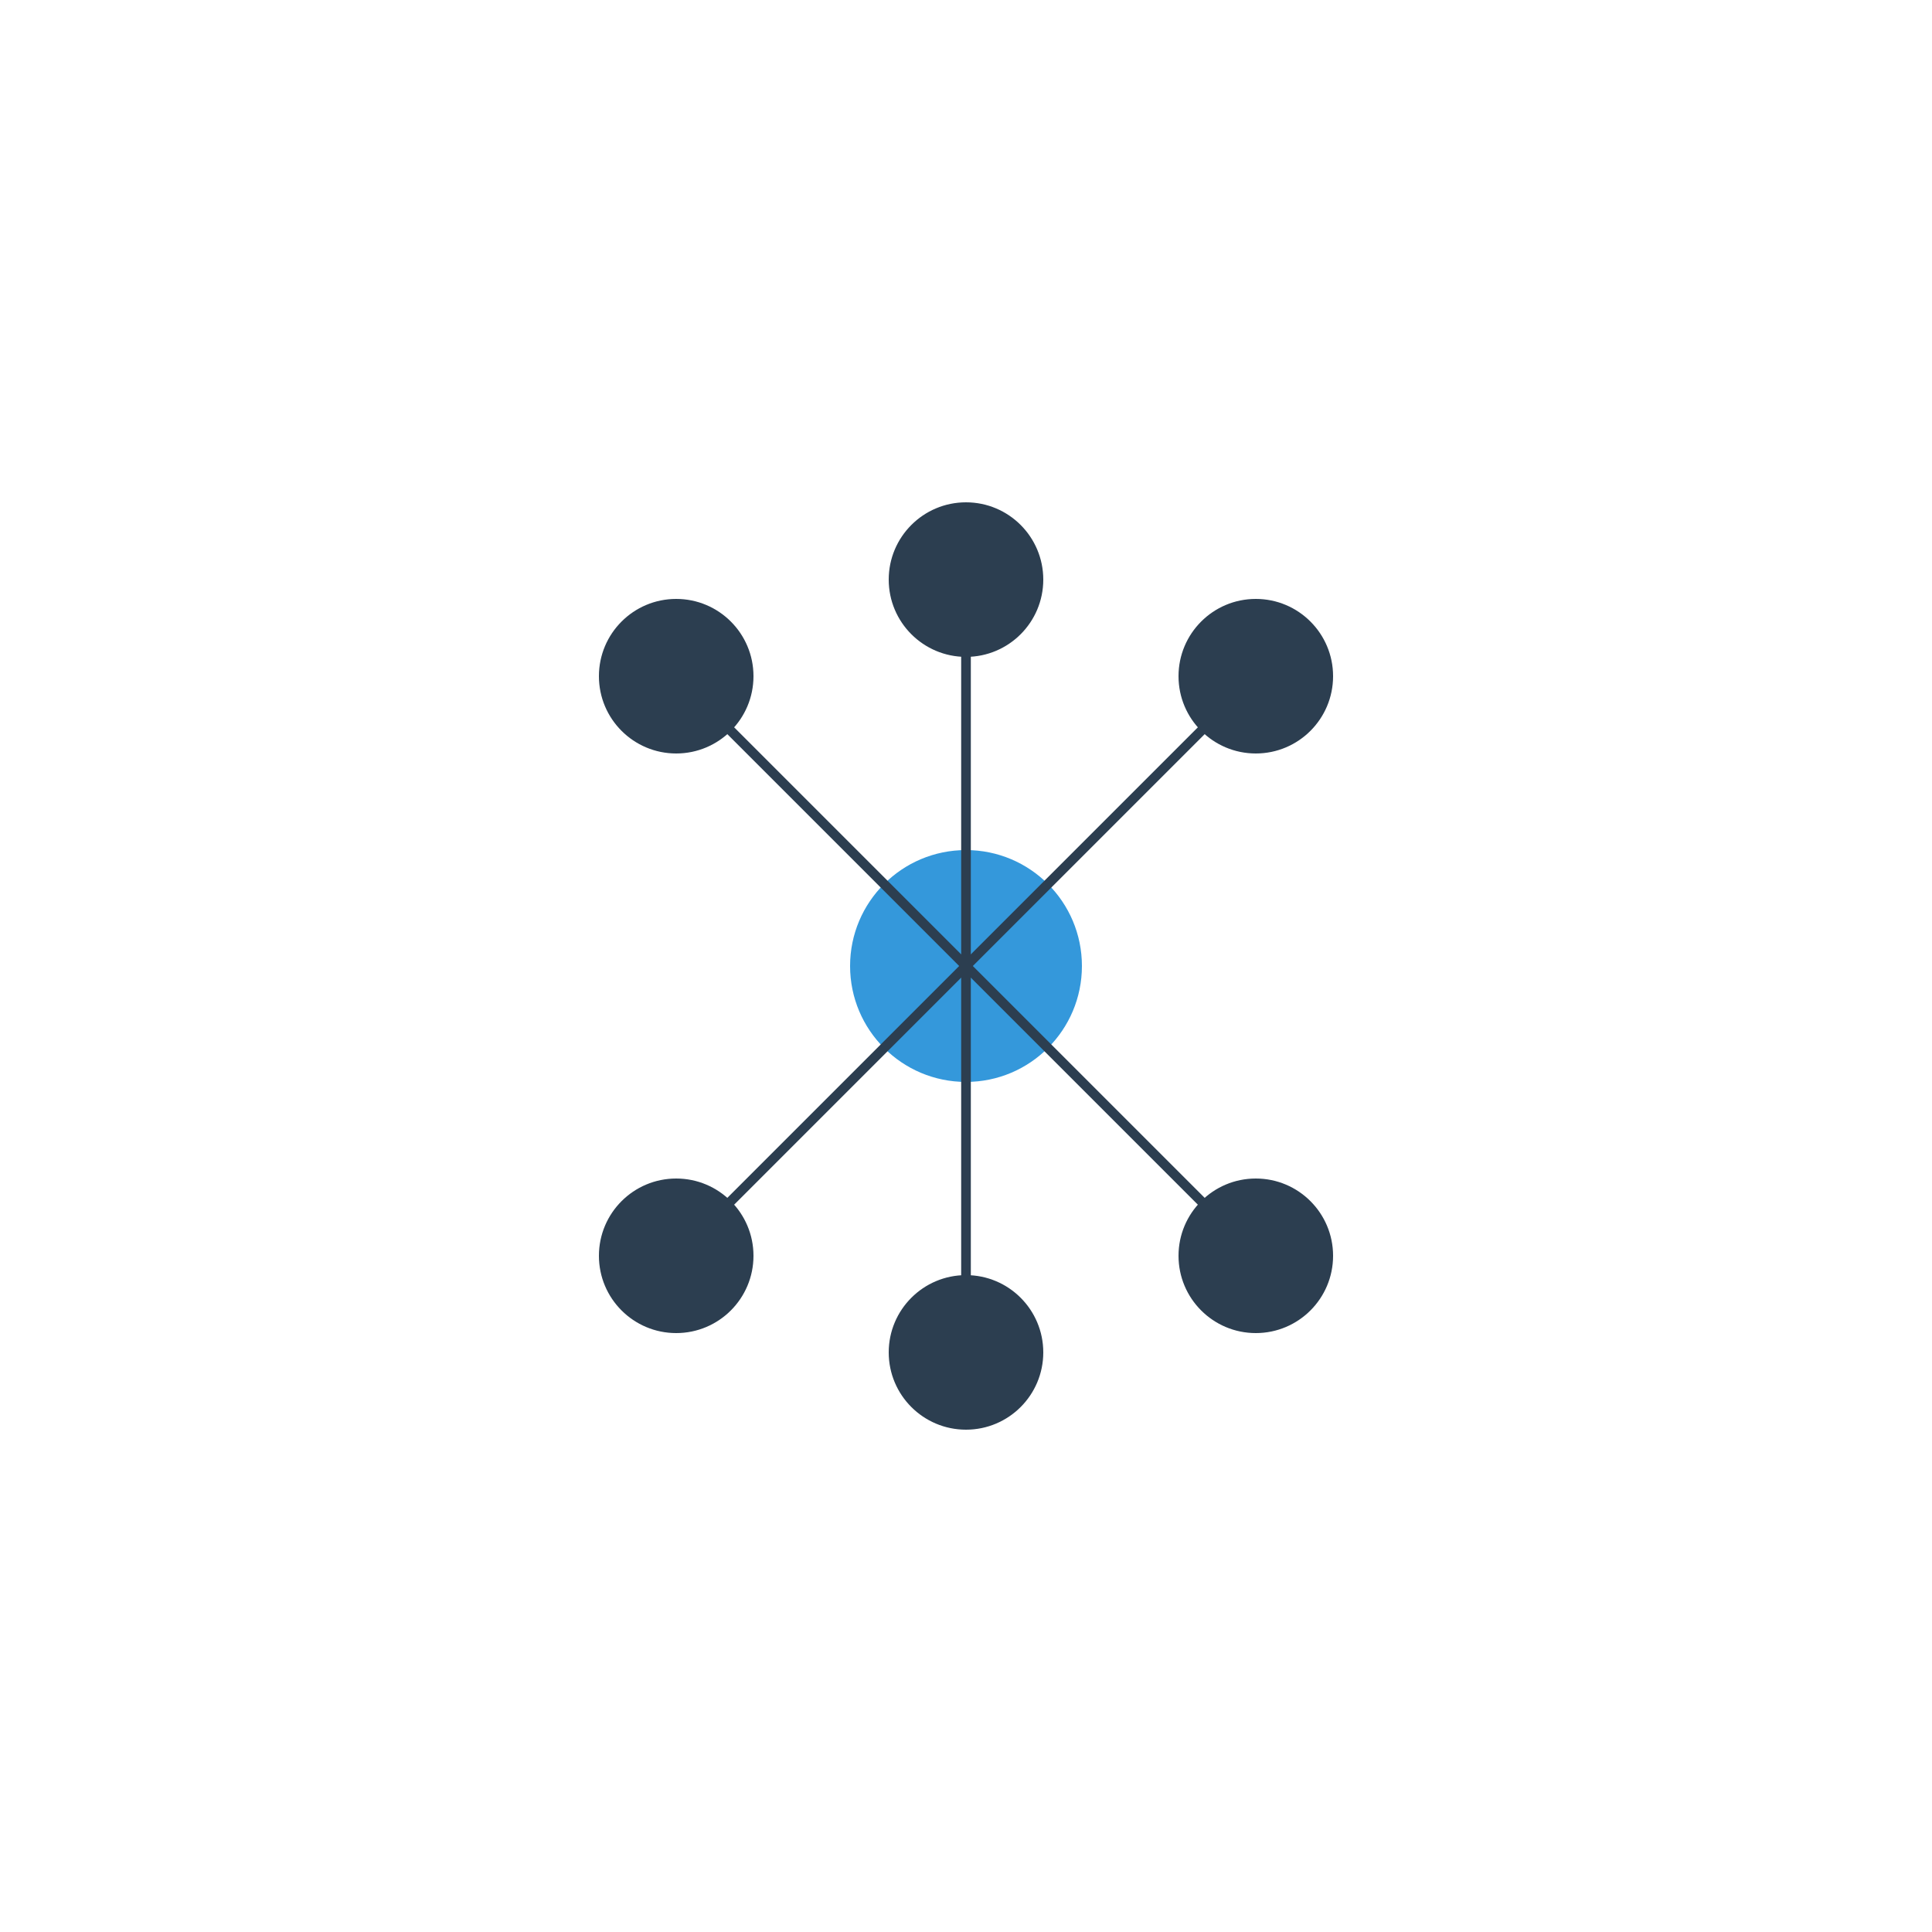
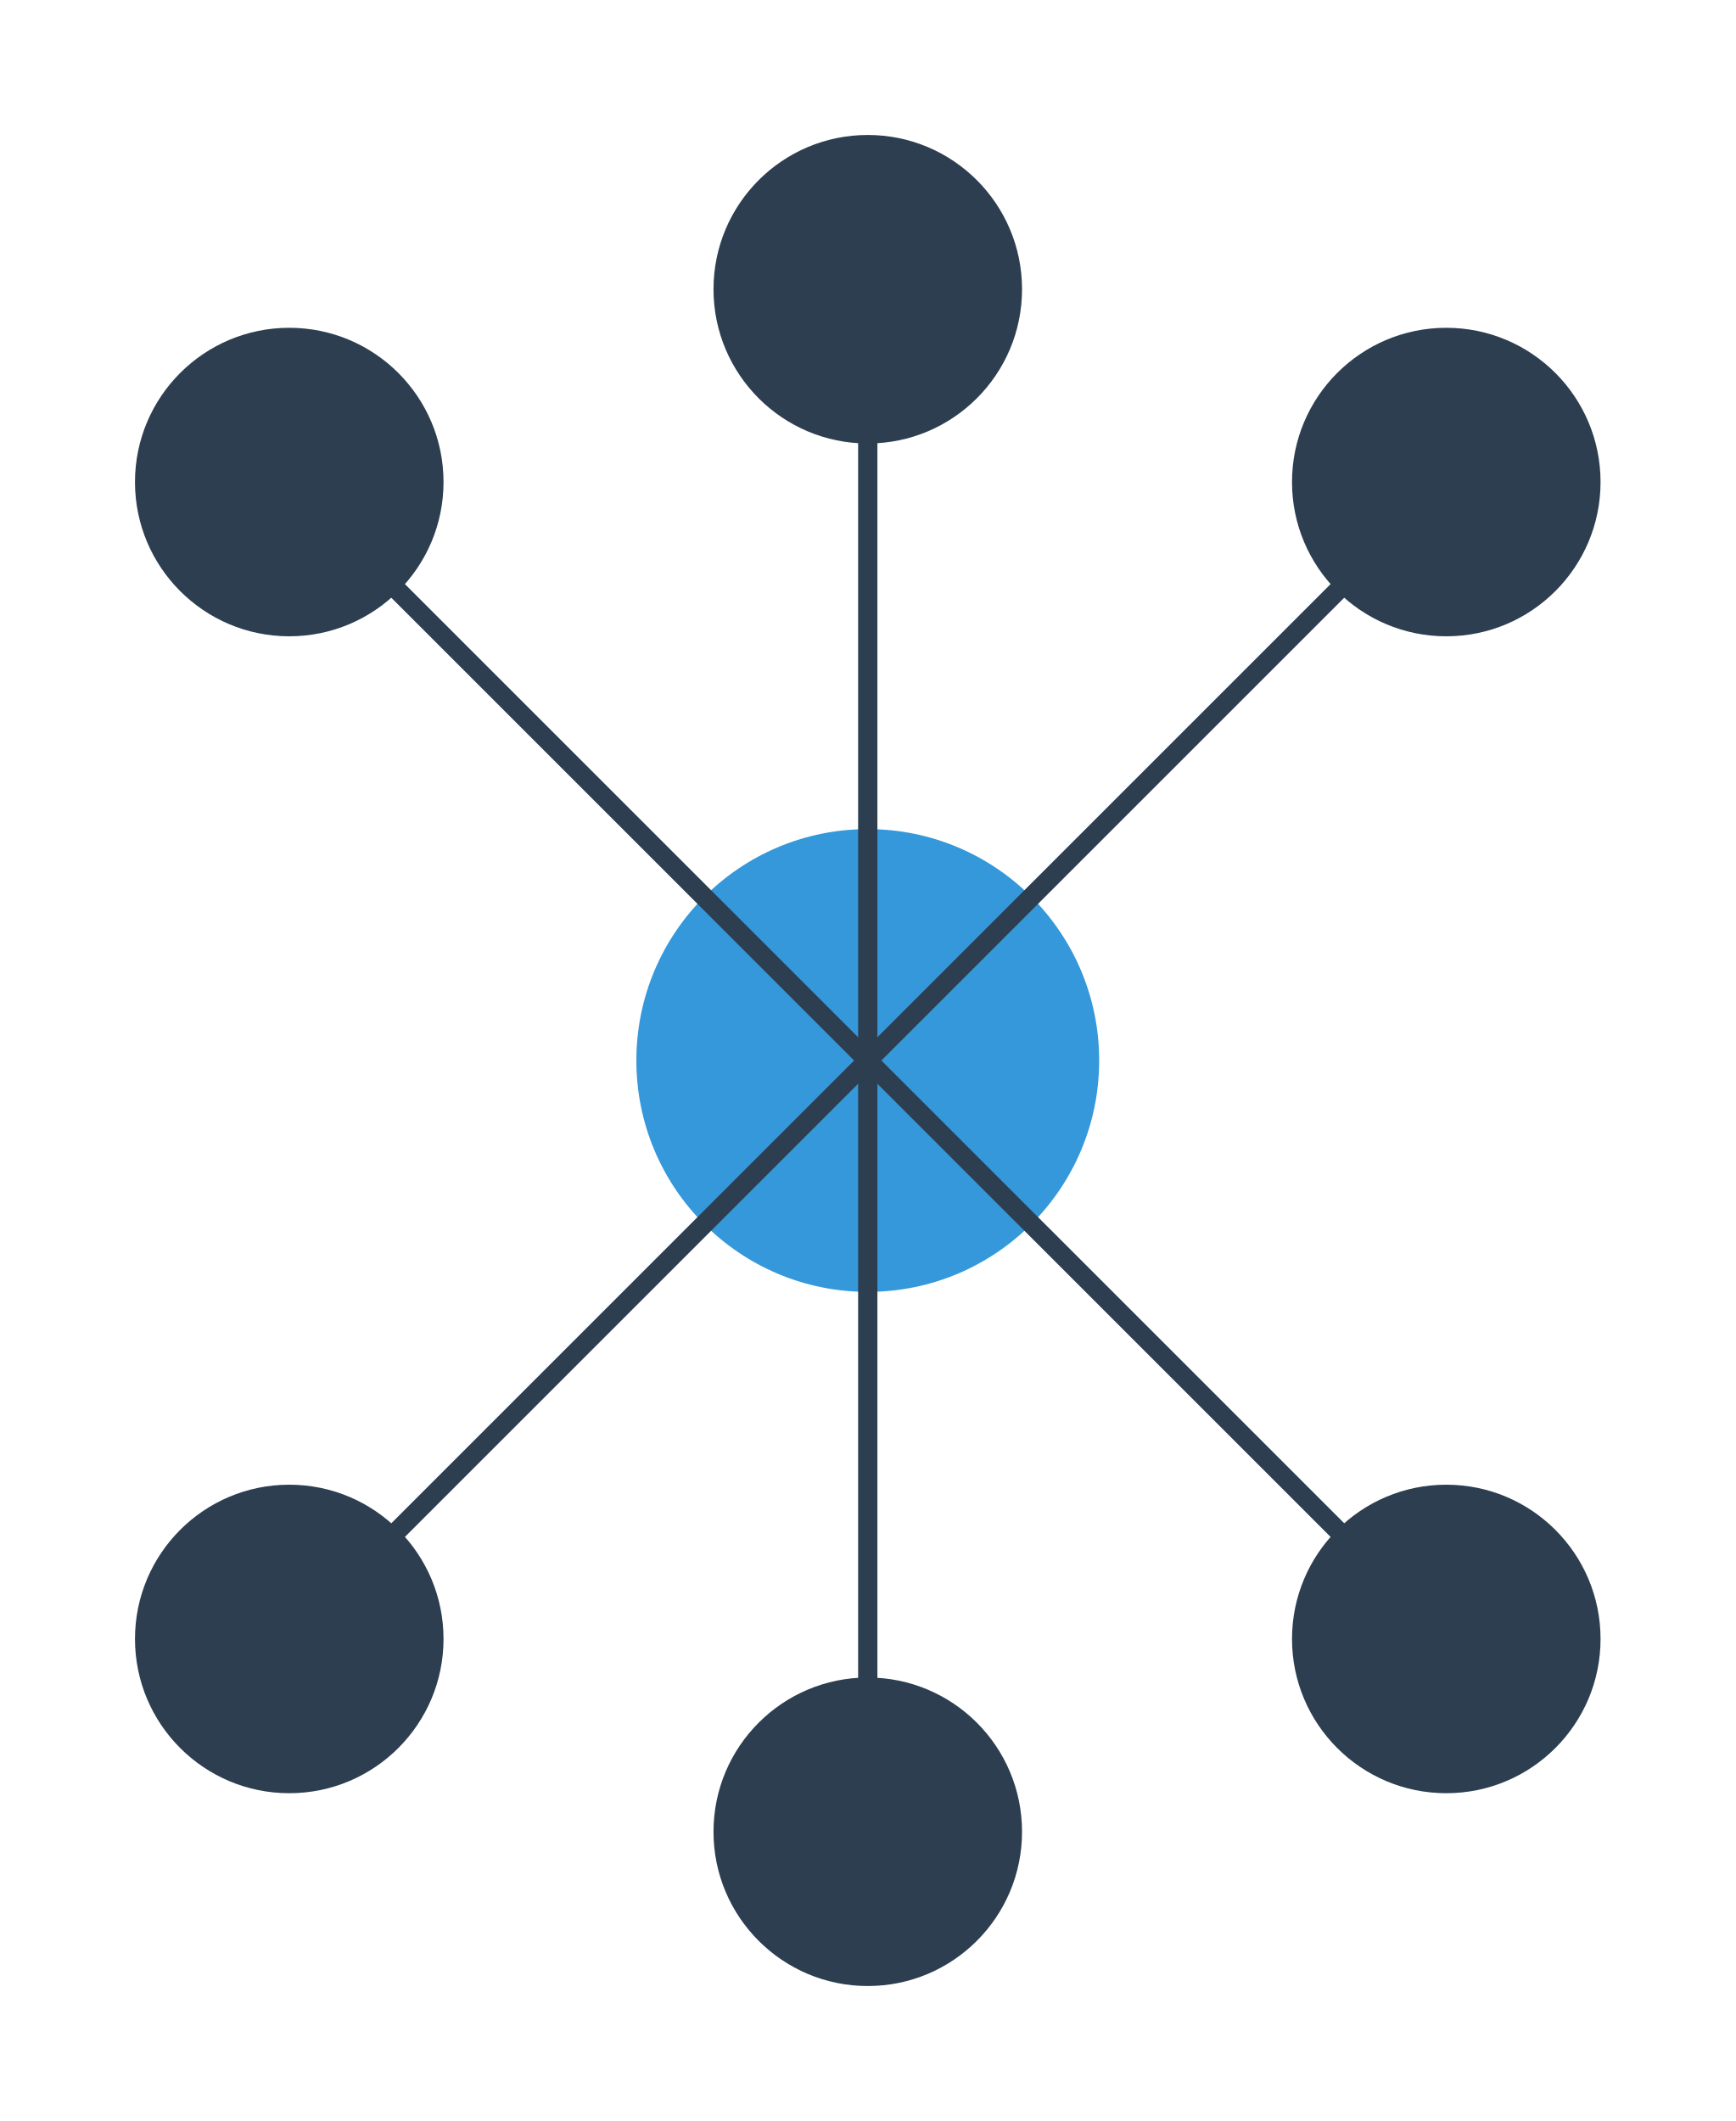
- <svg xmlns="http://www.w3.org/2000/svg" viewBox="0 0 400 400">
+ <svg xmlns="http://www.w3.org/2000/svg" viewBox="110 90 180 220">
  <defs>
    <style>
      .node { fill: #2c3e50; }
      .line { stroke: #2c3e50; stroke-width: 2; fill: none; }
      .center { fill: #3498db; }
    </style>
  </defs>
  <circle class="center" cx="200" cy="200" r="24" />
  <line class="line" x1="200" y1="200" x2="140" y2="140" />
  <line class="line" x1="200" y1="200" x2="260" y2="140" />
  <line class="line" x1="200" y1="200" x2="140" y2="260" />
  <line class="line" x1="200" y1="200" x2="260" y2="260" />
  <line class="line" x1="200" y1="200" x2="200" y2="120" />
  <line class="line" x1="200" y1="200" x2="200" y2="280" />
  <circle class="node" cx="140" cy="140" r="16" />
  <circle class="node" cx="260" cy="140" r="16" />
  <circle class="node" cx="140" cy="260" r="16" />
  <circle class="node" cx="260" cy="260" r="16" />
  <circle class="node" cx="200" cy="120" r="16" />
  <circle class="node" cx="200" cy="280" r="16" />
</svg>
